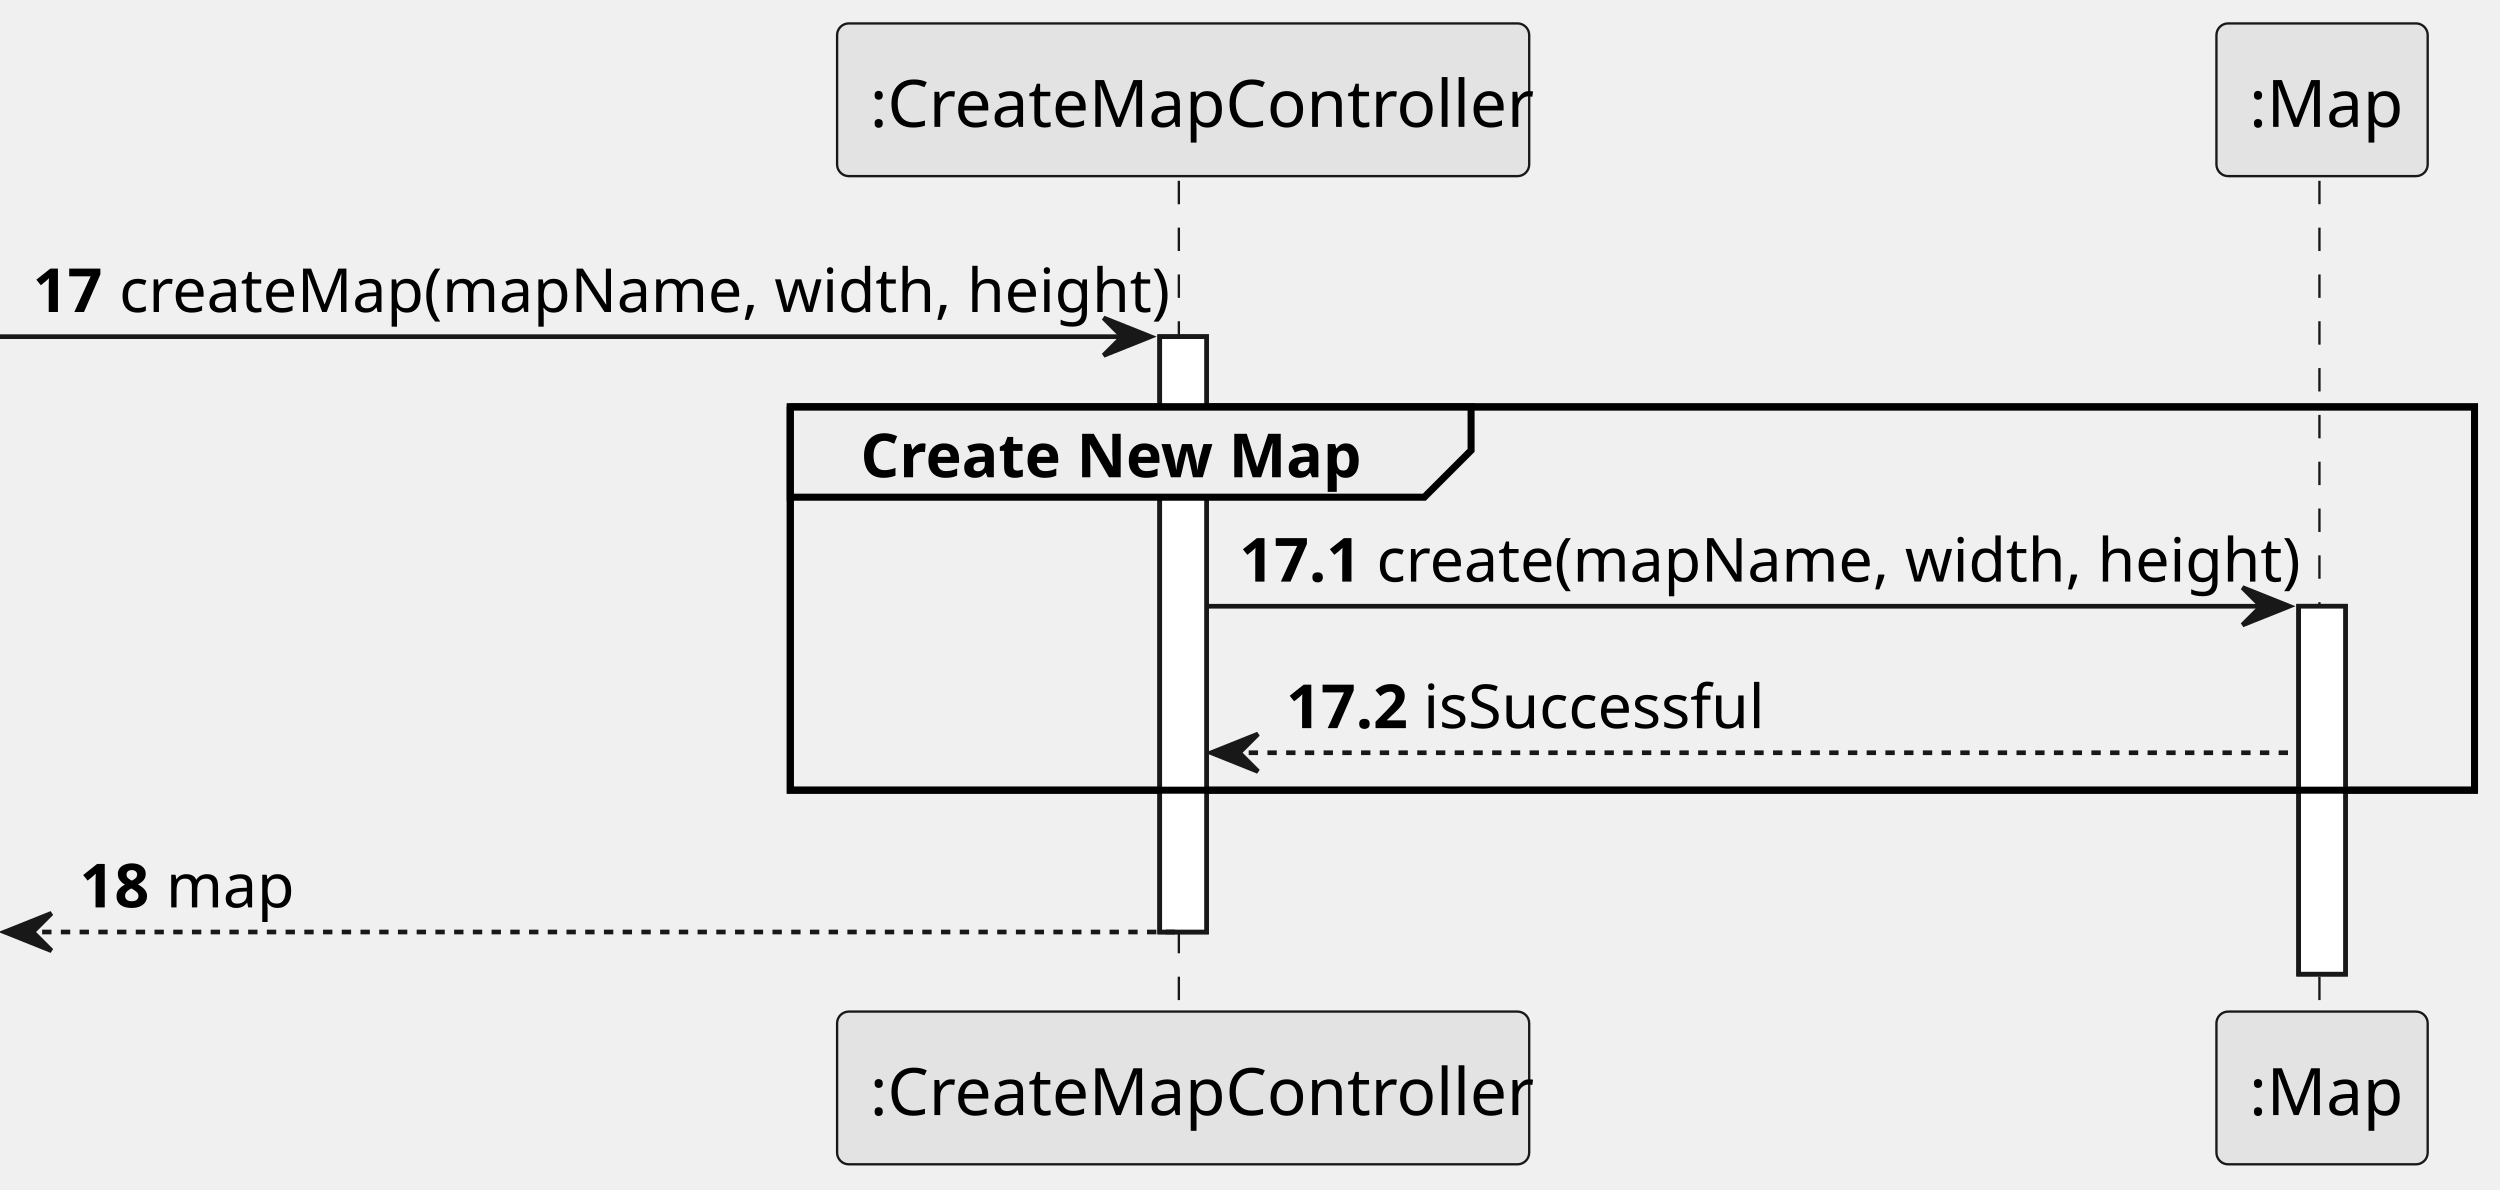
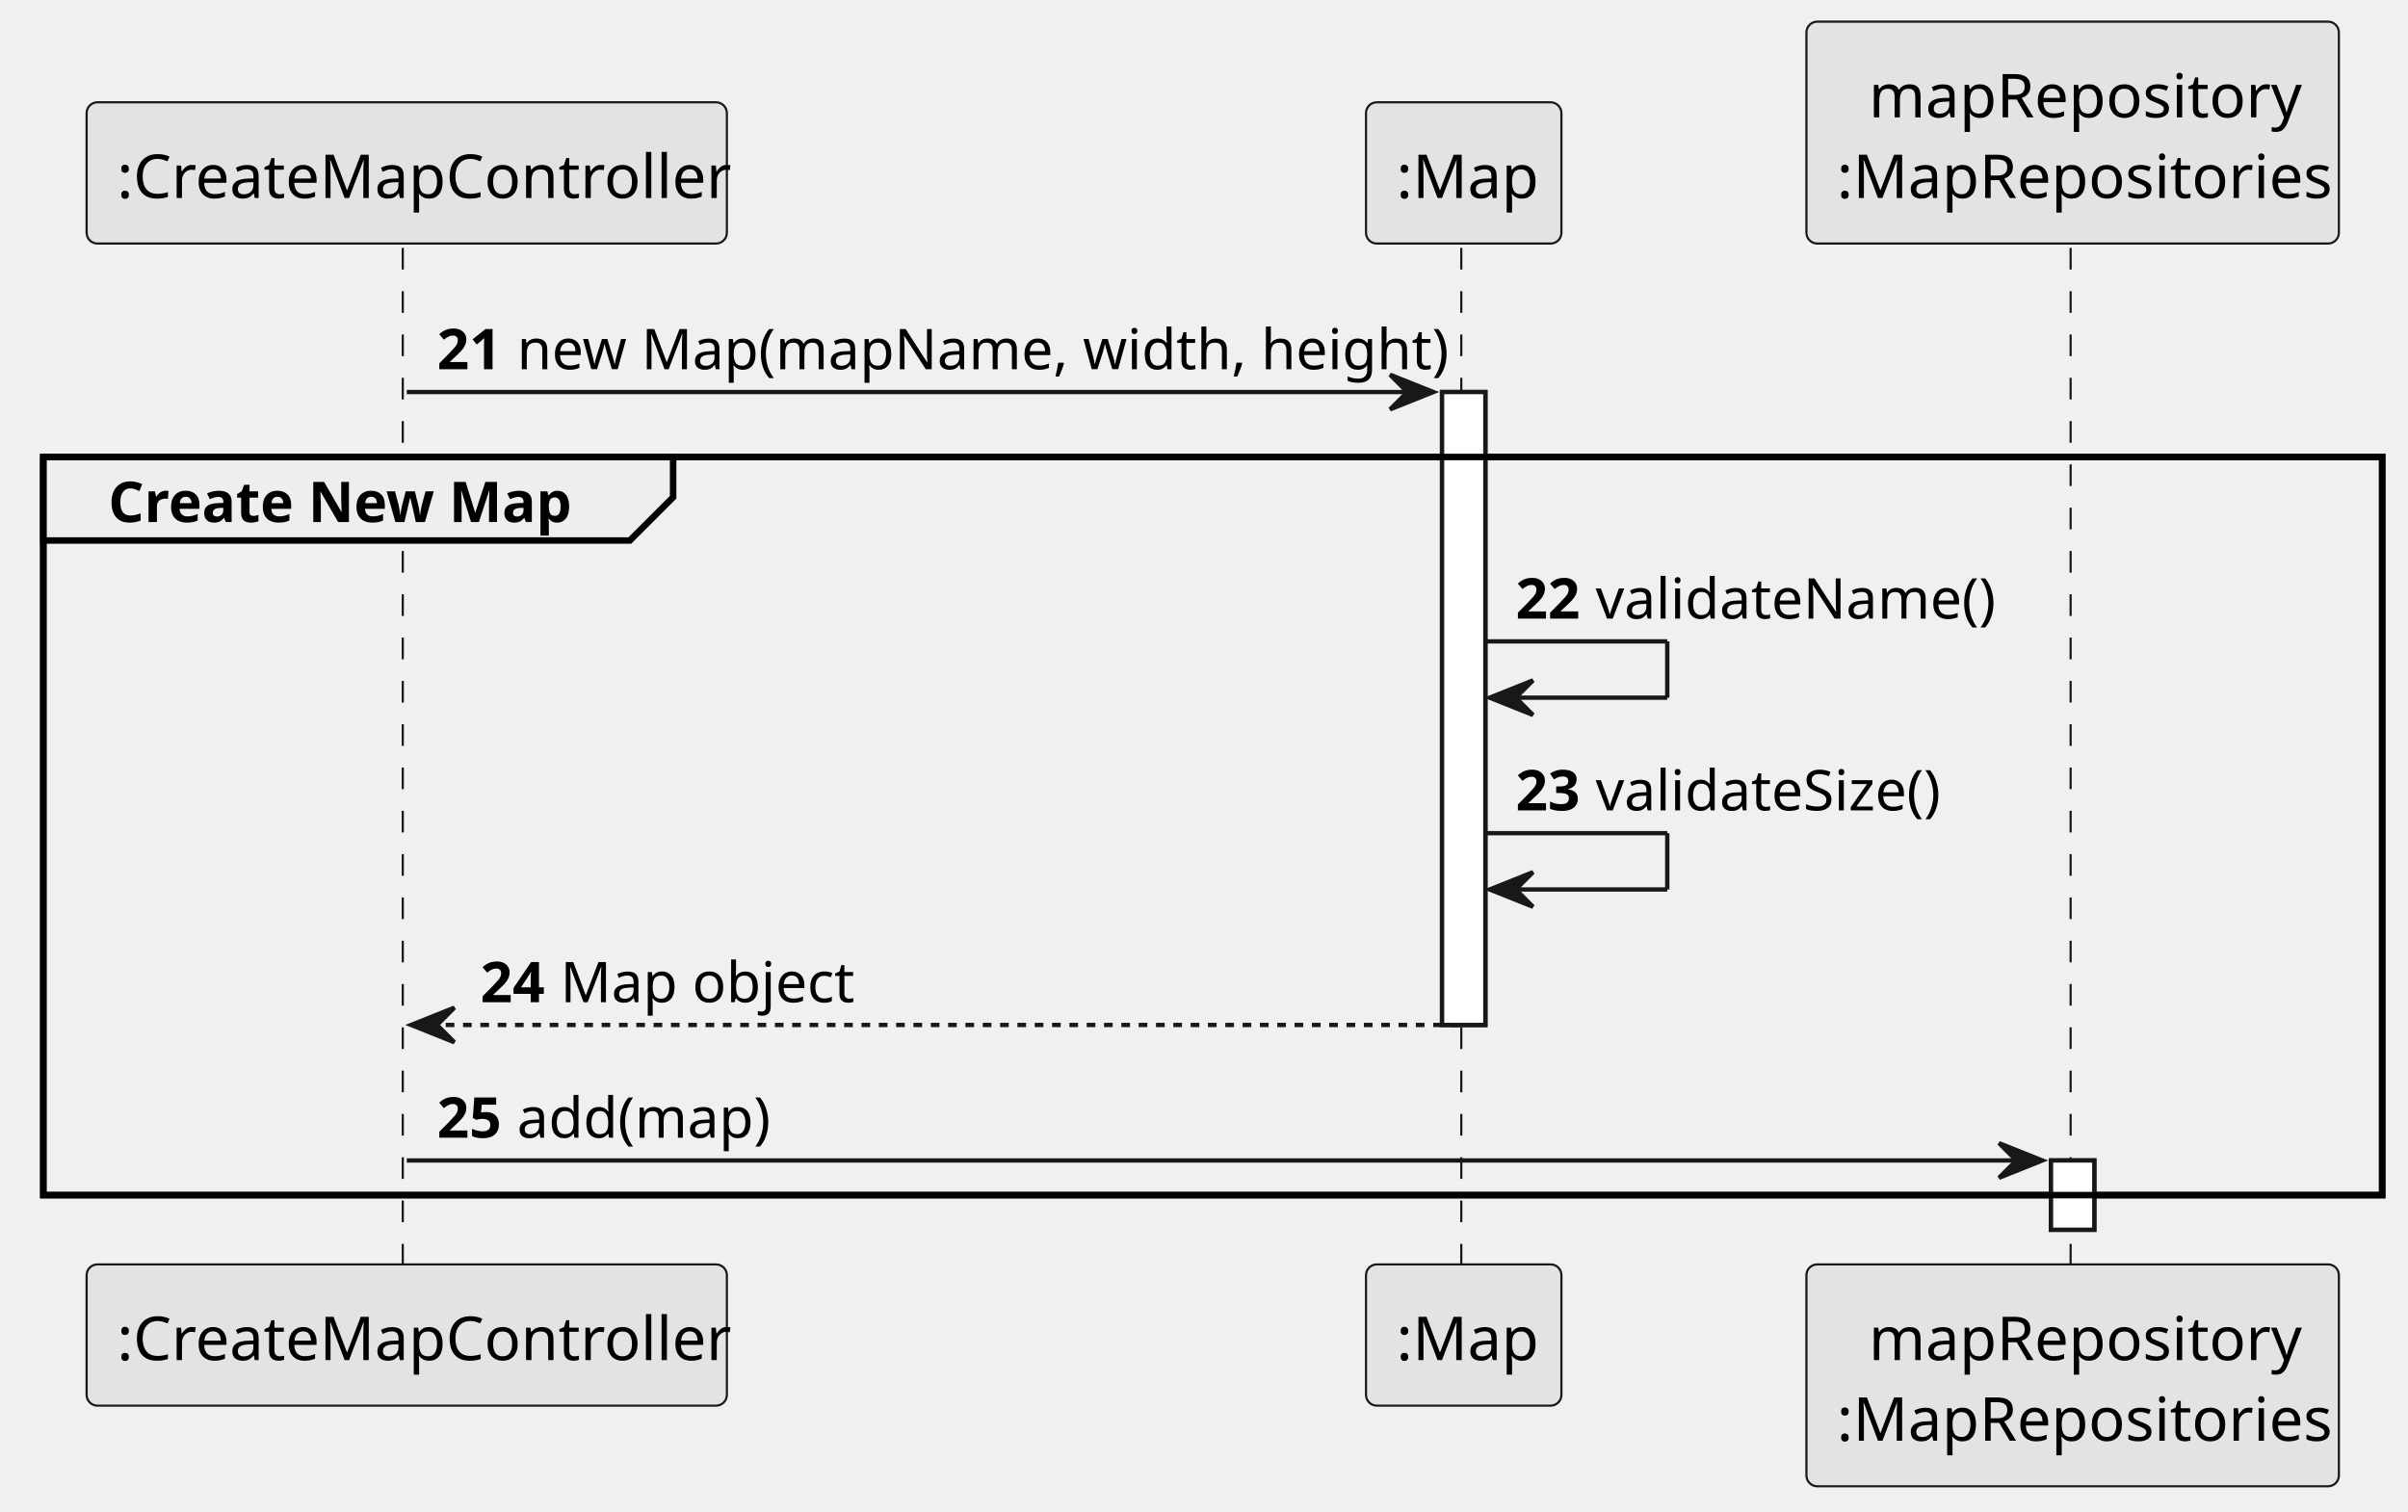
- <svg xmlns="http://www.w3.org/2000/svg" contentStyleType="text/css" height="254px" preserveAspectRatio="none" style="width:534px;height:254px;background:#FFFFFF;" version="1.1" viewBox="0 0 534 254" width="534px" zoomAndPan="magnify">
+ <svg xmlns="http://www.w3.org/2000/svg" contentStyleType="text/css" height="349px" preserveAspectRatio="none" style="width:556px;height:349px;background:#FFFFFF;" version="1.1" viewBox="0 0 556 349" width="556px" zoomAndPan="magnify">
  <defs />
  <g>
-     <rect fill="#FFFFFF" height="127.164" style="stroke:#181818;stroke-width:1.0;" width="10" x="247.72" y="71.912" />
-     <rect fill="#FFFFFF" height="78.582" style="stroke:#181818;stroke-width:1.0;" width="10" x="490.992" y="129.494" />
-     <rect fill="none" height="81.873" style="stroke:#000000;stroke-width:1.5;" width="359.752" x="168.803" y="86.912" />
-     <line style="stroke:#181818;stroke-width:0.5;stroke-dasharray:5.0,5.0;" x1="251.803" x2="251.803" y1="38.621" y2="217.076" />
-     <line style="stroke:#181818;stroke-width:0.5;stroke-dasharray:5.0,5.0;" x1="495.43" x2="495.43" y1="38.621" y2="217.076" />
-     <rect fill="#E3E3E3" height="32.621" rx="2.5" ry="2.5" style="stroke:#181818;stroke-width:0.5;" width="147.834" x="178.803" y="5" />
-     <text fill="#000000" font-family="sans-serif" font-size="14" lengthAdjust="spacing" textLength="133.834" x="185.803" y="27.107">:CreateMapController</text>
-     <rect fill="#E3E3E3" height="32.621" rx="2.5" ry="2.5" style="stroke:#181818;stroke-width:0.5;" width="147.834" x="178.803" y="216.076" />
-     <text fill="#000000" font-family="sans-serif" font-size="14" lengthAdjust="spacing" textLength="133.834" x="185.803" y="238.184">:CreateMapController</text>
-     <rect fill="#E3E3E3" height="32.621" rx="2.5" ry="2.5" style="stroke:#181818;stroke-width:0.5;" width="45.124" x="473.43" y="5" />
-     <text fill="#000000" font-family="sans-serif" font-size="14" lengthAdjust="spacing" textLength="31.124" x="480.43" y="27.107">:Map</text>
-     <rect fill="#E3E3E3" height="32.621" rx="2.5" ry="2.5" style="stroke:#181818;stroke-width:0.5;" width="45.124" x="473.43" y="216.076" />
-     <text fill="#000000" font-family="sans-serif" font-size="14" lengthAdjust="spacing" textLength="31.124" x="480.43" y="238.184">:Map</text>
-     <rect fill="#FFFFFF" height="127.164" style="stroke:#181818;stroke-width:1.0;" width="10" x="247.72" y="71.912" />
-     <rect fill="#FFFFFF" height="78.582" style="stroke:#181818;stroke-width:1.0;" width="10" x="490.992" y="129.494" />
-     <polygon fill="#181818" points="235.72,67.912,245.72,71.912,235.72,75.912,239.72,71.912" style="stroke:#181818;stroke-width:1.0;" />
-     <line style="stroke:#181818;stroke-width:1.0;" x1="0" x2="241.72" y1="71.912" y2="71.912" />
-     <text fill="#000000" font-family="sans-serif" font-size="13" font-weight="bold" lengthAdjust="spacing" textLength="14.46" x="7" y="66.649">17</text>
-     <text fill="#000000" font-family="sans-serif" font-size="13" lengthAdjust="spacing" textLength="210.26" x="25.46" y="66.649">createMap(mapName, width, height)</text>
-     <path d="M168.803,86.912 L314.223,86.912 L314.223,96.203 L304.223,106.203 L168.803,106.203 L168.803,86.912 " fill="#EEEEEE" style="stroke:#000000;stroke-width:1.5;" />
-     <rect fill="none" height="81.873" style="stroke:#000000;stroke-width:1.5;" width="359.752" x="168.803" y="86.912" />
-     <text fill="#000000" font-family="sans-serif" font-size="13" font-weight="bold" lengthAdjust="spacing" textLength="100.42" x="183.803" y="101.94">Create New Map</text>
-     <polygon fill="#181818" points="478.992,125.494,488.992,129.494,478.992,133.494,482.992,129.494" style="stroke:#181818;stroke-width:1.0;" />
-     <line style="stroke:#181818;stroke-width:1.0;" x1="257.72" x2="484.992" y1="129.494" y2="129.494" />
-     <text fill="#000000" font-family="sans-serif" font-size="13" font-weight="bold" lengthAdjust="spacing" textLength="25.302" x="264.72" y="124.231">17.1</text>
-     <text fill="#000000" font-family="sans-serif" font-size="13" lengthAdjust="spacing" textLength="184.971" x="294.022" y="124.231">create(mapName, width, height)</text>
-     <polygon fill="#181818" points="268.72,156.785,258.72,160.785,268.72,164.785,264.72,160.785" style="stroke:#181818;stroke-width:1.0;" />
-     <line style="stroke:#181818;stroke-width:1.0;stroke-dasharray:2.0,2.0;" x1="262.72" x2="489.992" y1="160.785" y2="160.785" />
-     <text fill="#000000" font-family="sans-serif" font-size="13" font-weight="bold" lengthAdjust="spacing" textLength="25.302" x="274.72" y="155.523">17.2</text>
-     <text fill="#000000" font-family="sans-serif" font-size="13" lengthAdjust="spacing" textLength="72.249" x="304.022" y="155.523">isSuccessful</text>
-     <polygon fill="#181818" points="11,195.076,1,199.076,11,203.076,7,199.076" style="stroke:#181818;stroke-width:1.0;" />
-     <line style="stroke:#181818;stroke-width:1.0;stroke-dasharray:2.0,2.0;" x1="5" x2="251.72" y1="199.076" y2="199.076" />
-     <text fill="#000000" font-family="sans-serif" font-size="13" font-weight="bold" lengthAdjust="spacing" textLength="14.46" x="17" y="193.814">18</text>
-     <text fill="#000000" font-family="sans-serif" font-size="13" lengthAdjust="spacing" textLength="25.289" x="35.46" y="193.814">map</text>
+     <rect fill="#FFFFFF" height="146.164" style="stroke:#181818;stroke-width:1.0;" width="10" x="332.966" y="90.533" />
+     <rect fill="#FFFFFF" height="16" style="stroke:#181818;stroke-width:1.0;" width="10" x="473.569" y="267.988" />
+     <rect fill="none" height="170.455" style="stroke:#000000;stroke-width:1.5;" width="540.038" x="10" y="105.533" />
+     <line style="stroke:#181818;stroke-width:0.5;stroke-dasharray:5.0,5.0;" x1="93" x2="93" y1="57.242" y2="292.988" />
+     <line style="stroke:#181818;stroke-width:0.5;stroke-dasharray:5.0,5.0;" x1="337.404" x2="337.404" y1="57.242" y2="292.988" />
+     <line style="stroke:#181818;stroke-width:0.5;stroke-dasharray:5.0,5.0;" x1="478.101" x2="478.101" y1="57.242" y2="292.988" />
+     <rect fill="#E3E3E3" height="32.621" rx="2.5" ry="2.5" style="stroke:#181818;stroke-width:0.5;" width="147.834" x="20" y="23.621" />
+     <text fill="#000000" font-family="sans-serif" font-size="14" lengthAdjust="spacing" textLength="133.834" x="27" y="45.728">:CreateMapController</text>
+     <rect fill="#E3E3E3" height="32.621" rx="2.5" ry="2.5" style="stroke:#181818;stroke-width:0.5;" width="147.834" x="20" y="291.988" />
+     <text fill="#000000" font-family="sans-serif" font-size="14" lengthAdjust="spacing" textLength="133.834" x="27" y="314.096">:CreateMapController</text>
+     <rect fill="#E3E3E3" height="32.621" rx="2.5" ry="2.5" style="stroke:#181818;stroke-width:0.5;" width="45.124" x="315.404" y="23.621" />
+     <text fill="#000000" font-family="sans-serif" font-size="14" lengthAdjust="spacing" textLength="31.124" x="322.404" y="45.728">:Map</text>
+     <rect fill="#E3E3E3" height="32.621" rx="2.5" ry="2.5" style="stroke:#181818;stroke-width:0.5;" width="45.124" x="315.404" y="291.988" />
+     <text fill="#000000" font-family="sans-serif" font-size="14" lengthAdjust="spacing" textLength="31.124" x="322.404" y="314.096">:Map</text>
+     <rect fill="#E3E3E3" height="51.242" rx="2.5" ry="2.5" style="stroke:#181818;stroke-width:0.5;" width="122.938" x="417.101" y="5" />
+     <text fill="#000000" font-family="sans-serif" font-size="14" lengthAdjust="spacing" textLength="94.151" x="431.494" y="27.107">mapRepository</text>
+     <text fill="#000000" font-family="sans-serif" font-size="14" lengthAdjust="spacing" textLength="108.938" x="424.101" y="45.728">:MapRepositories</text>
+     <rect fill="#E3E3E3" height="51.242" rx="2.5" ry="2.5" style="stroke:#181818;stroke-width:0.5;" width="122.938" x="417.101" y="291.988" />
+     <text fill="#000000" font-family="sans-serif" font-size="14" lengthAdjust="spacing" textLength="94.151" x="431.494" y="314.096">mapRepository</text>
+     <text fill="#000000" font-family="sans-serif" font-size="14" lengthAdjust="spacing" textLength="108.938" x="424.101" y="332.717">:MapRepositories</text>
+     <rect fill="#FFFFFF" height="146.164" style="stroke:#181818;stroke-width:1.0;" width="10" x="332.966" y="90.533" />
+     <rect fill="#FFFFFF" height="16" style="stroke:#181818;stroke-width:1.0;" width="10" x="473.569" y="267.988" />
+     <polygon fill="#181818" points="320.966,86.533,330.966,90.533,320.966,94.533,324.966,90.533" style="stroke:#181818;stroke-width:1.0;" />
+     <line style="stroke:#181818;stroke-width:1.0;" x1="93.917" x2="326.966" y1="90.533" y2="90.533" />
+     <text fill="#000000" font-family="sans-serif" font-size="13" font-weight="bold" lengthAdjust="spacing" textLength="14.46" x="100.917" y="85.27">21</text>
+     <text fill="#000000" font-family="sans-serif" font-size="13" lengthAdjust="spacing" textLength="201.589" x="119.377" y="85.27">new Map(mapName, width, height)</text>
+     <path d="M10,105.533 L155.42,105.533 L155.42,114.824 L145.42,124.824 L10,124.824 L10,105.533 " fill="#EEEEEE" style="stroke:#000000;stroke-width:1.5;" />
+     <rect fill="none" height="170.455" style="stroke:#000000;stroke-width:1.5;" width="540.038" x="10" y="105.533" />
+     <text fill="#000000" font-family="sans-serif" font-size="13" font-weight="bold" lengthAdjust="spacing" textLength="100.42" x="25" y="120.561">Create New Map</text>
+     <line style="stroke:#181818;stroke-width:1.0;" x1="342.966" x2="384.966" y1="148.115" y2="148.115" />
+     <line style="stroke:#181818;stroke-width:1.0;" x1="384.966" x2="384.966" y1="148.115" y2="161.115" />
+     <line style="stroke:#181818;stroke-width:1.0;" x1="343.966" x2="384.966" y1="161.115" y2="161.115" />
+     <polygon fill="#181818" points="353.966,157.115,343.966,161.115,353.966,165.115,349.966,161.115" style="stroke:#181818;stroke-width:1.0;" />
+     <text fill="#000000" font-family="sans-serif" font-size="13" font-weight="bold" lengthAdjust="spacing" textLength="14.46" x="349.966" y="142.852">22</text>
+     <text fill="#000000" font-family="sans-serif" font-size="13" lengthAdjust="spacing" textLength="88.144" x="368.426" y="142.852">validateName()</text>
+     <line style="stroke:#181818;stroke-width:1.0;" x1="342.966" x2="384.966" y1="192.406" y2="192.406" />
+     <line style="stroke:#181818;stroke-width:1.0;" x1="384.966" x2="384.966" y1="192.406" y2="205.406" />
+     <line style="stroke:#181818;stroke-width:1.0;" x1="343.966" x2="384.966" y1="205.406" y2="205.406" />
+     <polygon fill="#181818" points="353.966,201.406,343.966,205.406,353.966,209.406,349.966,205.406" style="stroke:#181818;stroke-width:1.0;" />
+     <text fill="#000000" font-family="sans-serif" font-size="13" font-weight="bold" lengthAdjust="spacing" textLength="14.46" x="349.966" y="187.144">23</text>
+     <text fill="#000000" font-family="sans-serif" font-size="13" lengthAdjust="spacing" textLength="78.755" x="368.426" y="187.144">validateSize()</text>
+     <polygon fill="#181818" points="104.917,232.697,94.917,236.697,104.917,240.697,100.917,236.697" style="stroke:#181818;stroke-width:1.0;" />
+     <line style="stroke:#181818;stroke-width:1.0;stroke-dasharray:2.0,2.0;" x1="98.917" x2="336.966" y1="236.697" y2="236.697" />
+     <text fill="#000000" font-family="sans-serif" font-size="13" font-weight="bold" lengthAdjust="spacing" textLength="14.46" x="110.917" y="231.435">24</text>
+     <text fill="#000000" font-family="sans-serif" font-size="13" lengthAdjust="spacing" textLength="63.591" x="129.377" y="231.435">Map object</text>
+     <polygon fill="#181818" points="461.569,263.988,471.569,267.988,461.569,271.988,465.569,267.988" style="stroke:#181818;stroke-width:1.0;" />
+     <line style="stroke:#181818;stroke-width:1.0;" x1="93.917" x2="467.569" y1="267.988" y2="267.988" />
+     <text fill="#000000" font-family="sans-serif" font-size="13" font-weight="bold" lengthAdjust="spacing" textLength="14.46" x="100.917" y="262.726">25</text>
+     <text fill="#000000" font-family="sans-serif" font-size="13" lengthAdjust="spacing" textLength="55.637" x="119.377" y="262.726">add(map)</text>
  </g>
</svg>
